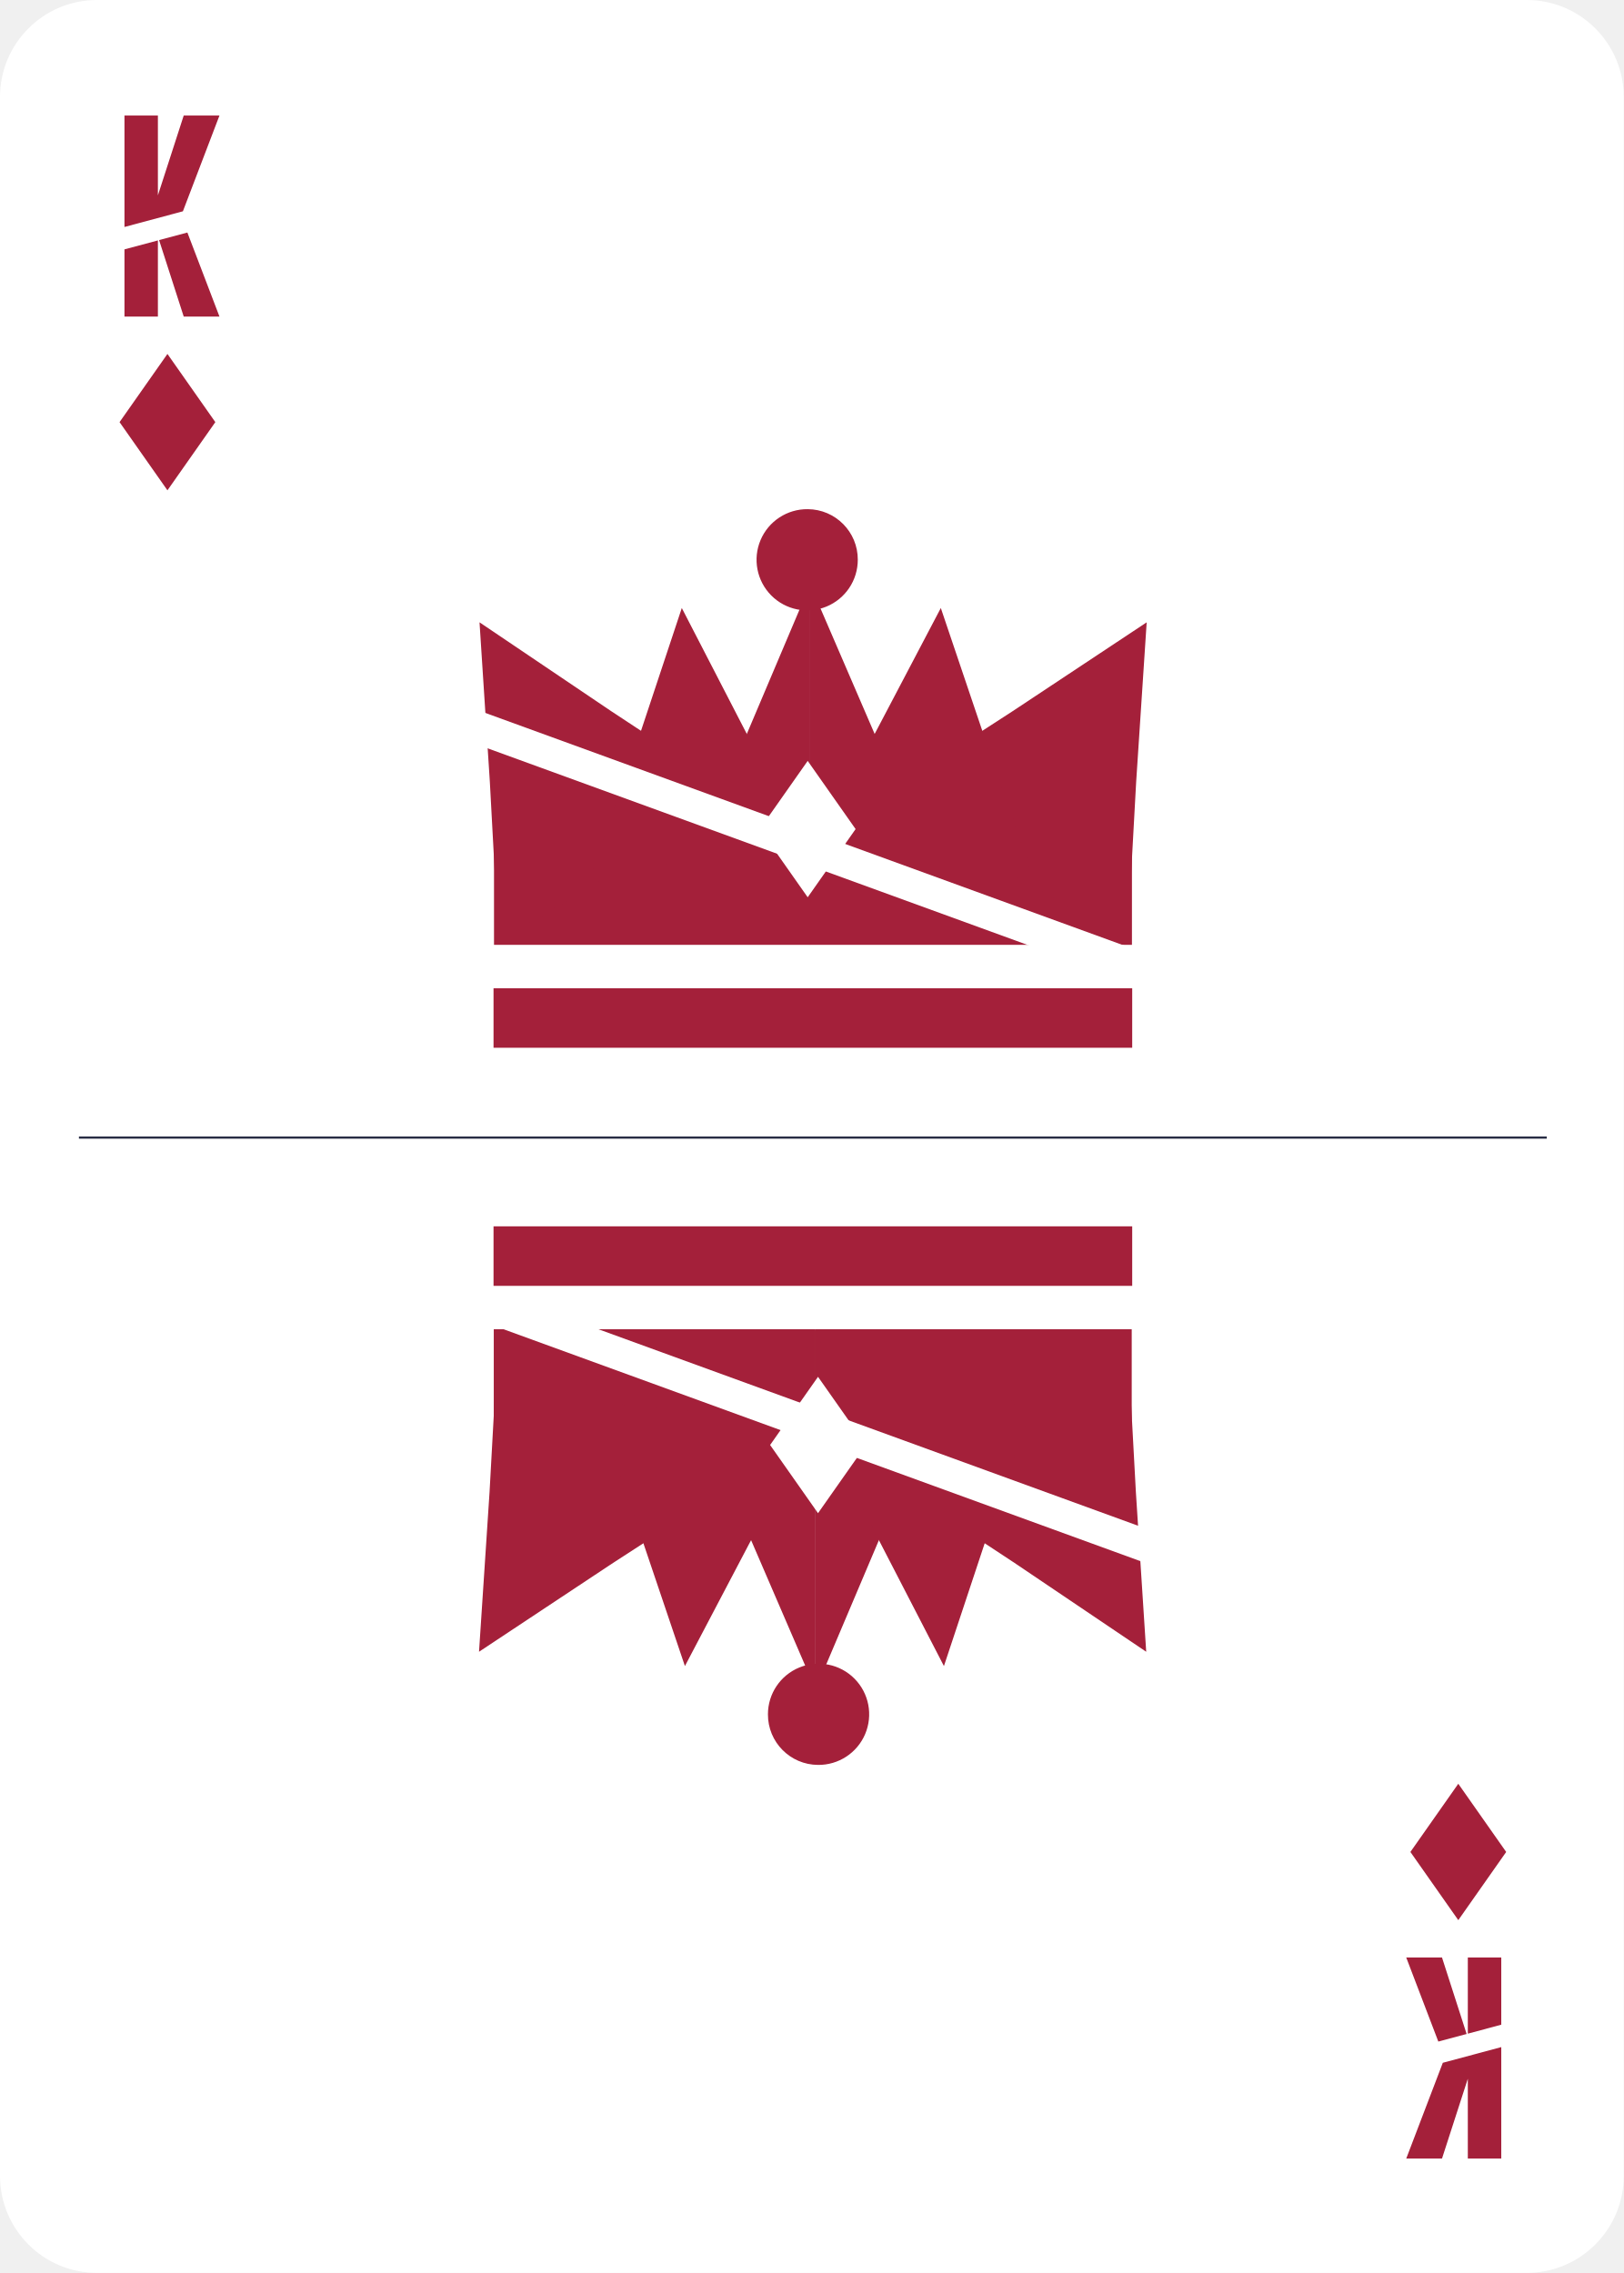
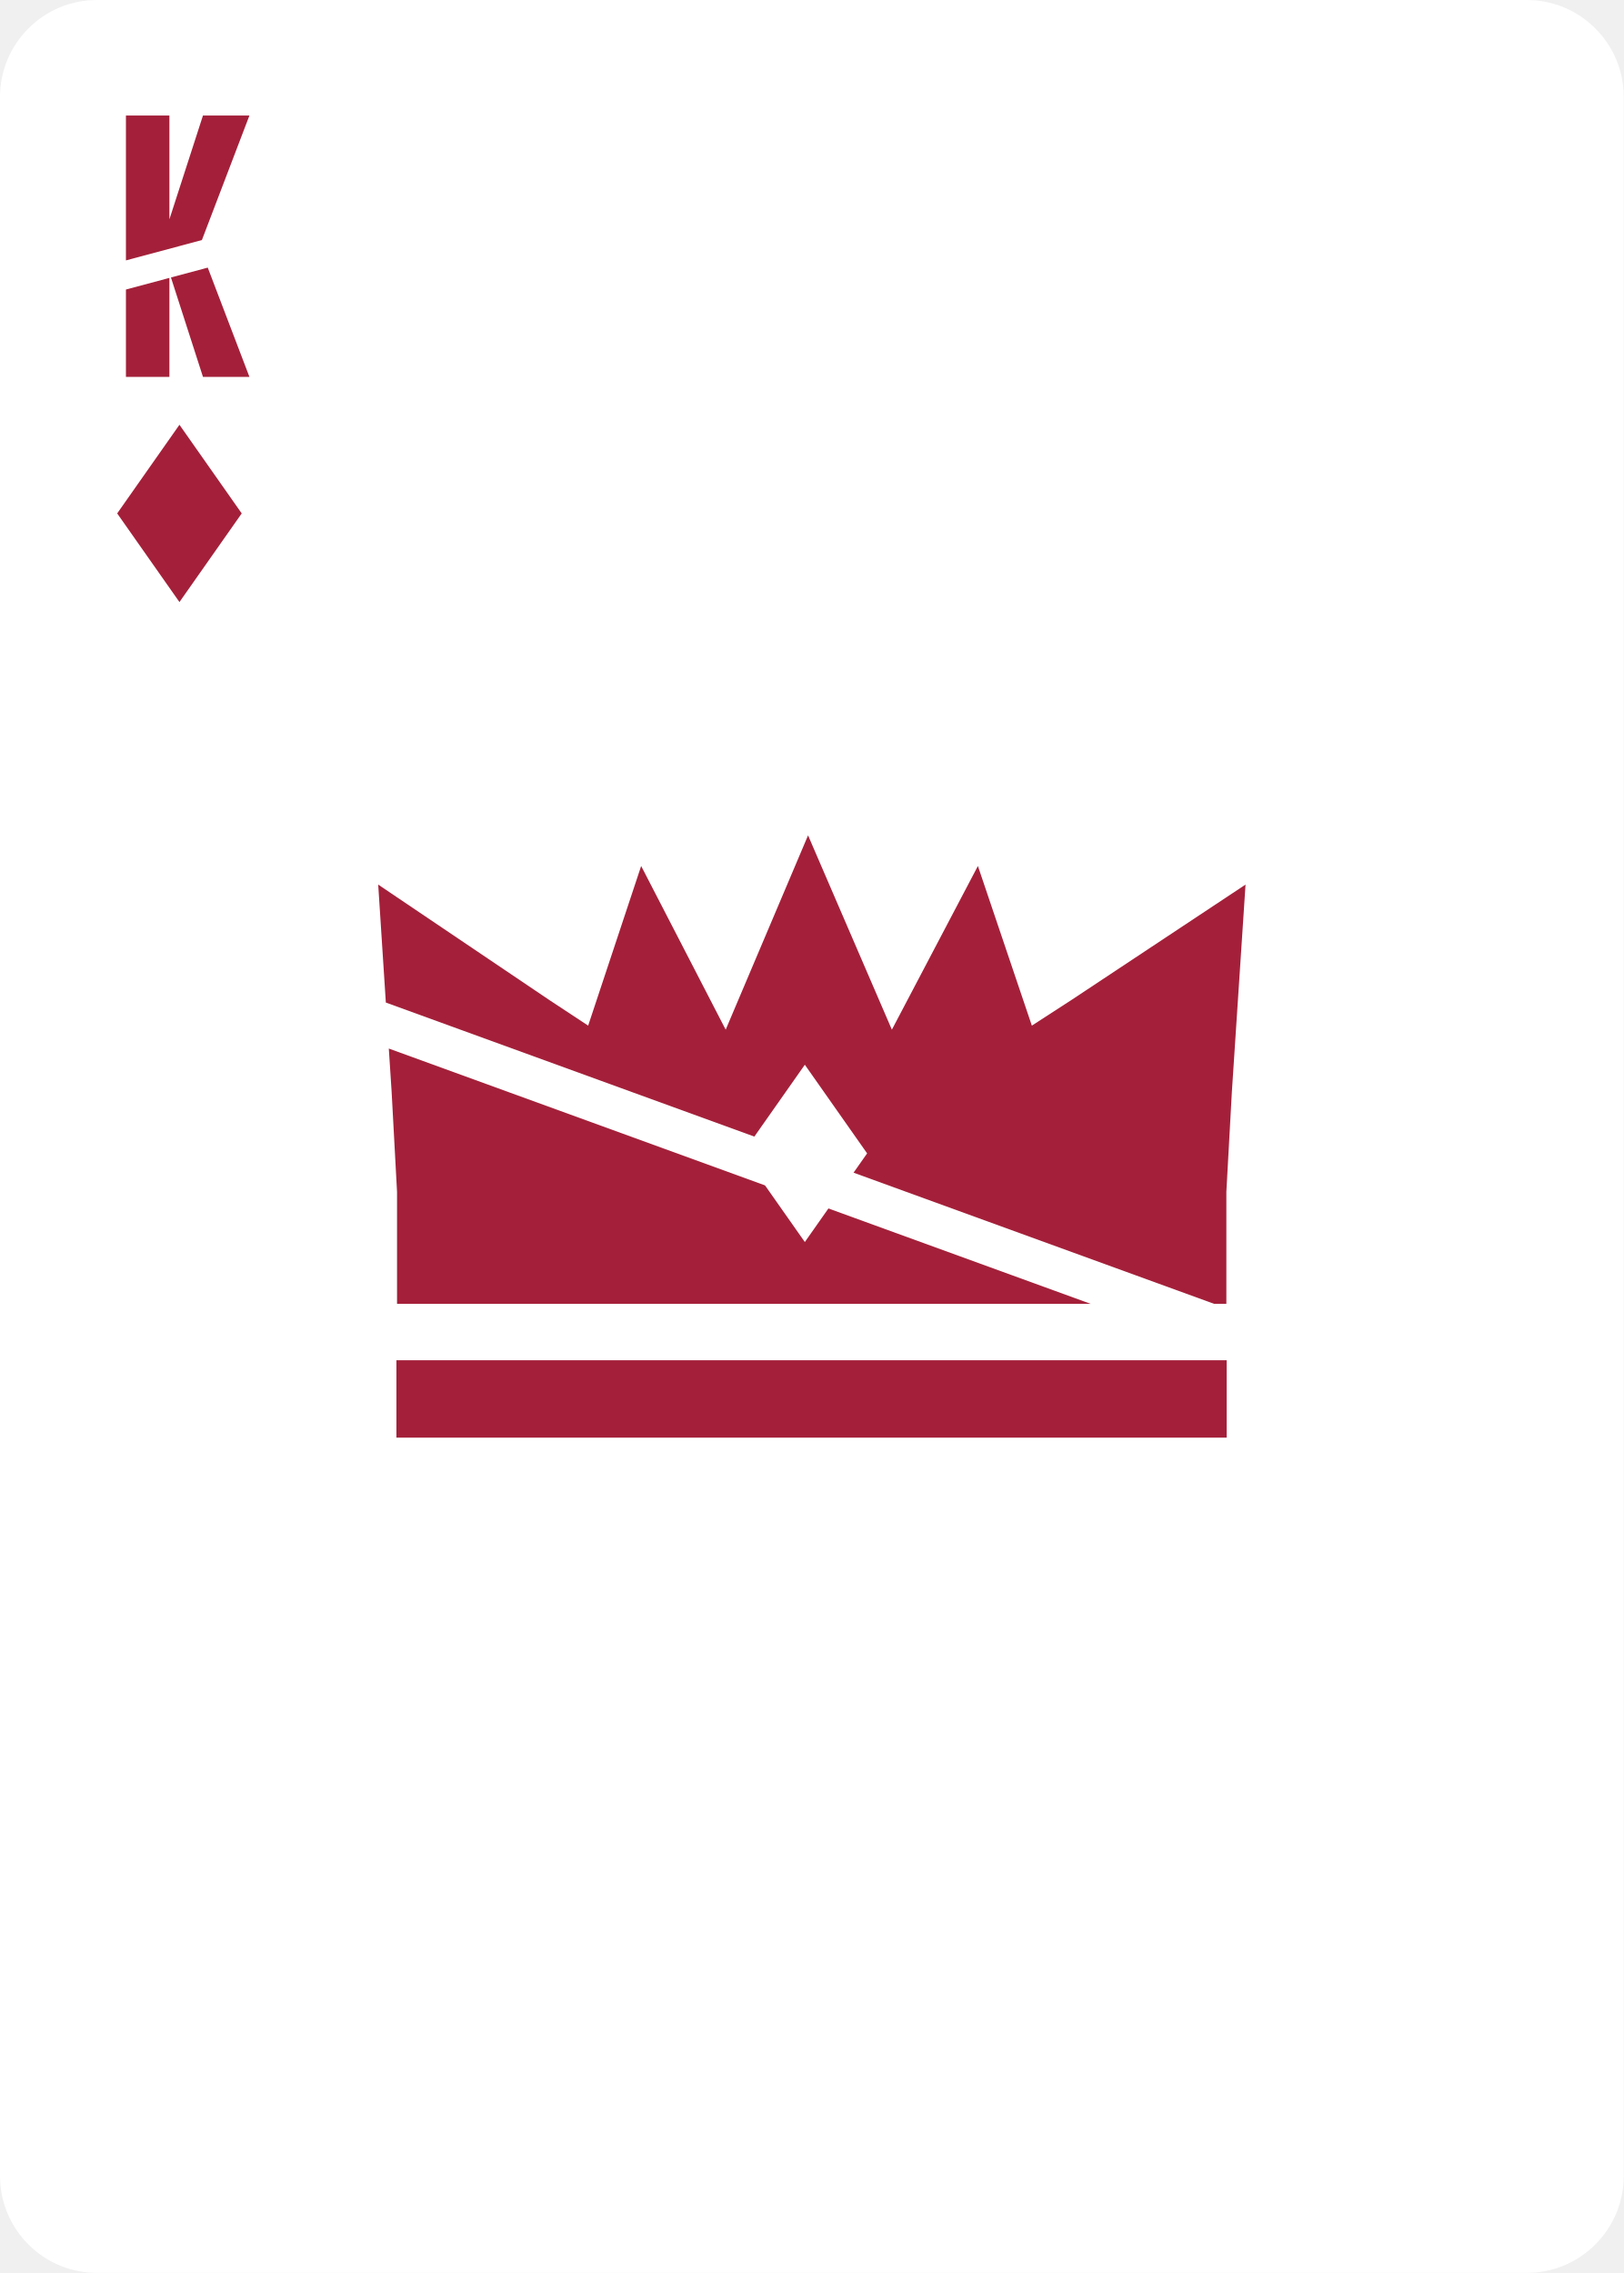
<svg xmlns="http://www.w3.org/2000/svg" viewBox="0 0 750 1050">
-   <defs>
-     <clipPath id="a">
-       <path style="fill:none" d="M-35.54-35.5h822V1086h-822z" />
-     </clipPath>
-   </defs>
-   <rect width="750" height="1049.95" rx="44.82" style="fill:#fff" data-name="Ebene 2" />
-   <g data-name="Ebene 1 Kopie 2">
-     <path style="fill:none;stroke:#282c44" d="M36.46 525.5h678" />
-     <path style="fill:#a4203a" d="M374.21 394.31h148.63v42.15H374.21z" />
-     <path style="fill:#a4203a" d="m410.12 353.23-35.91-83.24v166.47l35.91-83.23zM529.65 287.48l-4.86 73.73-4.05 73.68-57.41-33.4-57.85-32.64 62.26-40.33 61.91-41.04z" />
-     <path style="fill:#a4203a" d="m434.56 280.87 20.58 60.92 21.13 60.56-51-4.37-51.06-3.6 30.42-56.54 29.93-56.97zM228.07 614.04H376.7v42.15H228.07z" />
-     <path style="fill:#a4203a" d="m340.8 697.27 35.9 83.24V614.04l-35.9 83.23zM221.26 763.02l4.86-73.73 4.06-73.68 57.4 33.4 57.85 32.64-62.26 40.33-61.91 41.04z" />
-     <path style="fill:#a4203a" d="m316.36 769.63-20.59-60.92-21.13-60.56 51 4.37 51.06 3.6-30.41 56.54-29.93 56.97zM228.18 394.31h146.04v42.15H228.18z" />
-     <path style="fill:#a4203a" d="m338.94 353.23 35.27-83.24v166.47l-35.27-83.23zM221.49 287.48l4.77 73.73 3.99 73.68 56.4-33.4 56.84-32.64-61.18-40.33-60.82-41.04z" />
-     <path style="fill:#a4203a" d="m314.92 280.87-20.23 60.92-20.76 60.56 50.11-4.37 50.17-3.6-29.88-56.54-29.41-56.97zM376.7 614.04h146.04v42.15H376.7z" />
-     <path style="fill:#a4203a" d="m411.98 697.27-35.28 83.24V614.04l35.28 83.23zM529.43 763.02l-4.77-73.73-3.99-73.68-56.41 33.4-56.83 32.64 61.17 40.33 60.83 41.04z" />
-     <path style="fill:#a4203a" d="m436 769.63 20.22-60.92 20.76-60.56-50.11 4.37-50.17 3.6 29.88 56.54L436 769.63zM227.96 456.5h295V484h-295zM227.96 566.5h295V594h-295z" />
-     <g style="clip-path:url(#a)">
-       <path d="M373.07 235.21a23.38 23.38 0 1 0 23.14 23.37 23.25 23.25 0 0 0-23.14-23.37M377.84 815.29a23.38 23.38 0 1 0-23.13-23.37 23.25 23.25 0 0 0 23.13 23.37" style="fill:#a4203a" />
+   <g id="uuid-56006f04-1f2b-4b1d-a6cc-4a2f420f511e">
+     <rect width="750" height="1049.95" rx="44.82" ry="44.82" style="fill:#fff;" />
+   </g>
+   <g id="uuid-0e3101dc-1271-4a6d-bd56-75a3f9435234">
+     <g>
+       <rect x="183.1" y="628.36" width="383.5" height="35.75" style="fill:#a4203a;" />
+       <g>
+         <polygon points="560.83 602.31 566.45 602.31 566.45 550.59 568.99 504.48 575.31 408.63 494.83 461.98 476.61 473.78 451.69 400.04 412.77 474.1 411.95 475.64 373.24 385.89 373.24 385.89 373.24 385.89 373.24 385.89 335.2 475.64 334.39 474.1 296.15 400.04 271.67 473.78 253.77 461.98 174.69 408.63 178.22 463.12 560.83 602.31" style="fill:#a4203a;" />
+         <polygon points="179.59 484.37 180.9 504.48 183.39 550.59 183.39 602.31 373.24 602.31 503.79 602.31 179.59 484.37" style="fill:#a4203a;" />
+       </g>
+       <polygon points="371.75 491.85 342.98 532.8 371.75 573.75 400.52 532.8 371.75 491.85" style="fill:#fff;" />
    </g>
-     <path transform="rotate(-69.99 362.8093 387.8022)" style="fill:#fff" d="M355.31 171.7h15v432.2h-15z" />
-     <path transform="rotate(-69.99 388.0988 662.6924)" style="fill:#fff" d="M380.6 446.6h15v432.2h-15z" />
-     <path style="fill:#a4203a" d="M77.34 163.5 55.22 195l22.12 31.5L99.46 195l-22.12-31.5zM673.58 887l22.12-31.5-22.12-31.5-22.12 31.5 22.12 31.5z" />
-     <path style="fill:#fff" d="m373.07 351.49-22.13 31.5 22.13 31.5 22.13-31.5-22.13-31.5zM377.84 699.01l22.14-31.5-22.14-31.5-22.13 31.5 22.13 31.5z" />
-     <path style="fill:#a4203a" d="M57.49 115.2v31.03h15.44v-35.17l-15.44 4.14zM84.48 97.61l16.89-44.24H84.86L72.93 90.24V53.37H57.49v51.48l26.99-7.24zM73.48 110.91l11.38 35.32h16.51l-14.82-38.82-13.07 3.5zM677.43 939.59l-11.37-35.32h-16.52l14.82 38.82 13.07-3.5zM693.43 935.3v-31.03h-15.45v35.17l15.45-4.14zM666.43 952.89l-16.89 44.24h16.52l11.92-36.87v36.87h15.45v-51.48l-27 7.24z" />
+     <g>
+       <polygon points="58.17 133.75 58.17 174.09 78.25 174.09 78.25 128.37 58.17 133.75" style="fill:#a4203a;" />
+       <polygon points="93.26 110.89 115.21 53.37 93.75 53.37 78.25 101.31 78.25 53.37 58.17 53.37 58.17 120.29 93.26 110.89" style="fill:#a4203a;" />
+       <polygon points="78.96 128.18 93.75 174.09 115.21 174.09 95.96 123.62 78.96 128.18" style="fill:#a4203a;" />
+     </g>
+     <polygon points="82.89 196.22 54.13 237.17 82.89 278.12 111.65 237.17 82.89 196.22" style="fill:#a4203a;" />
  </g>
</svg>
